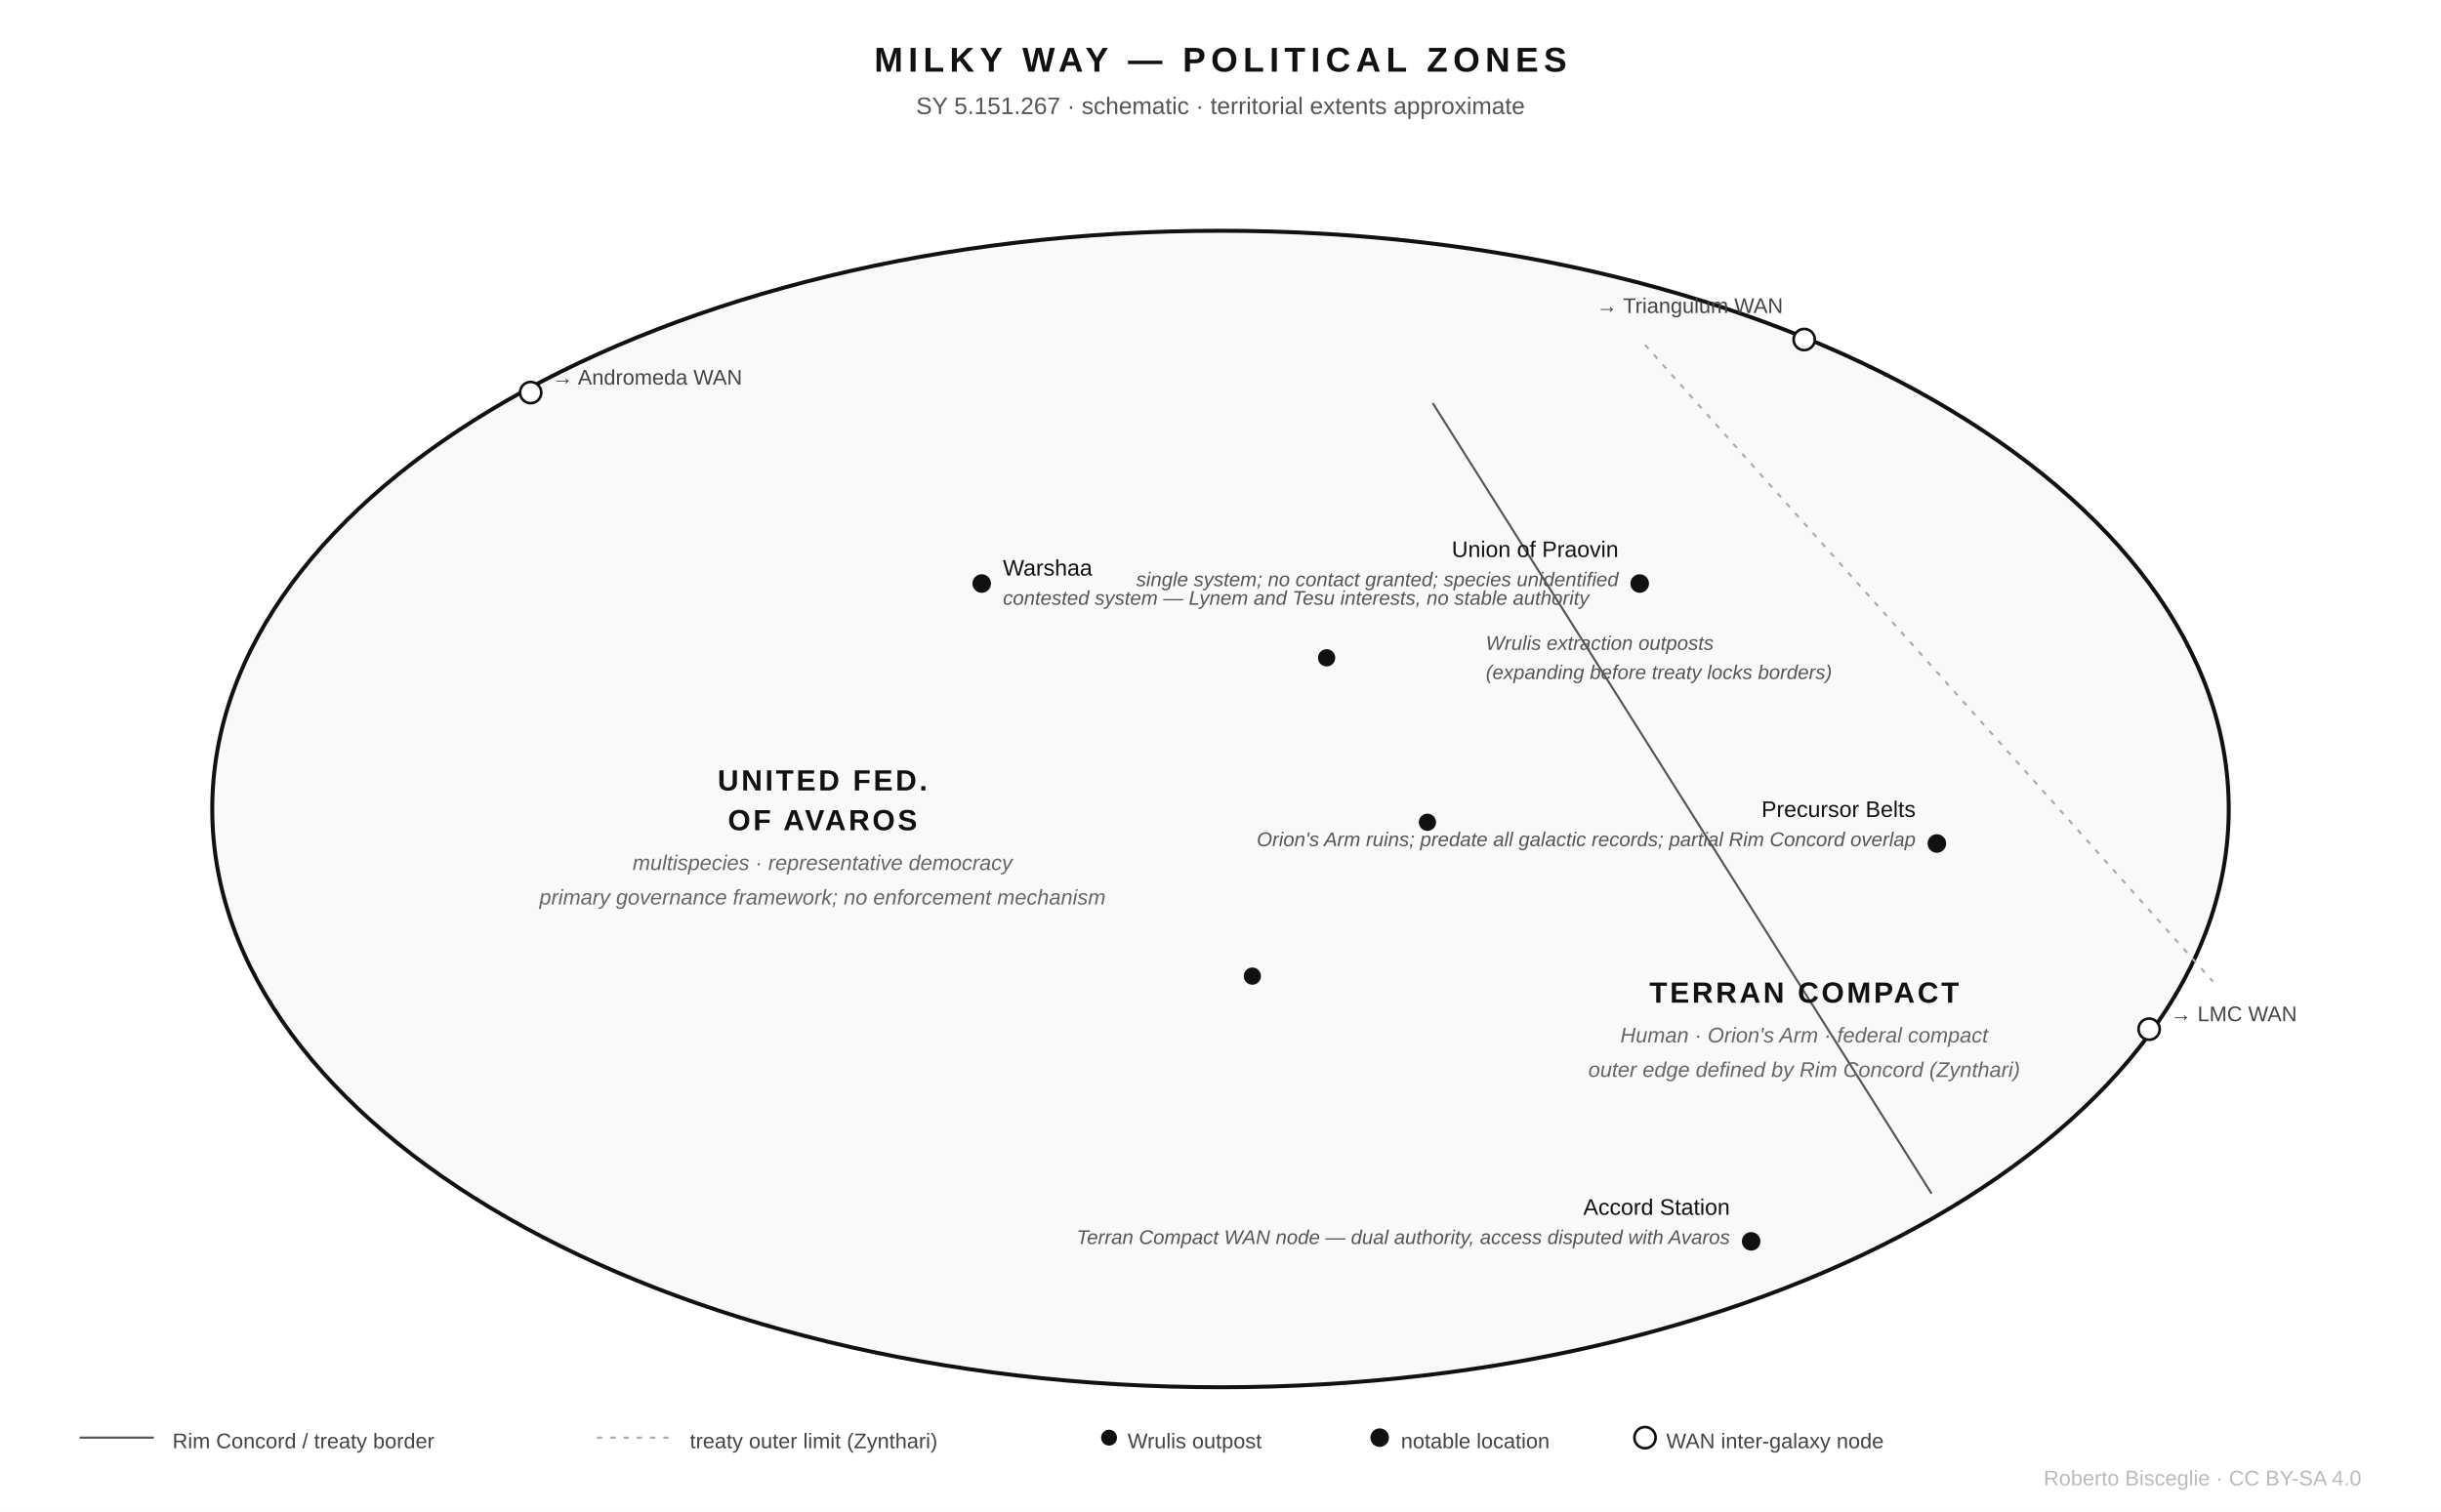
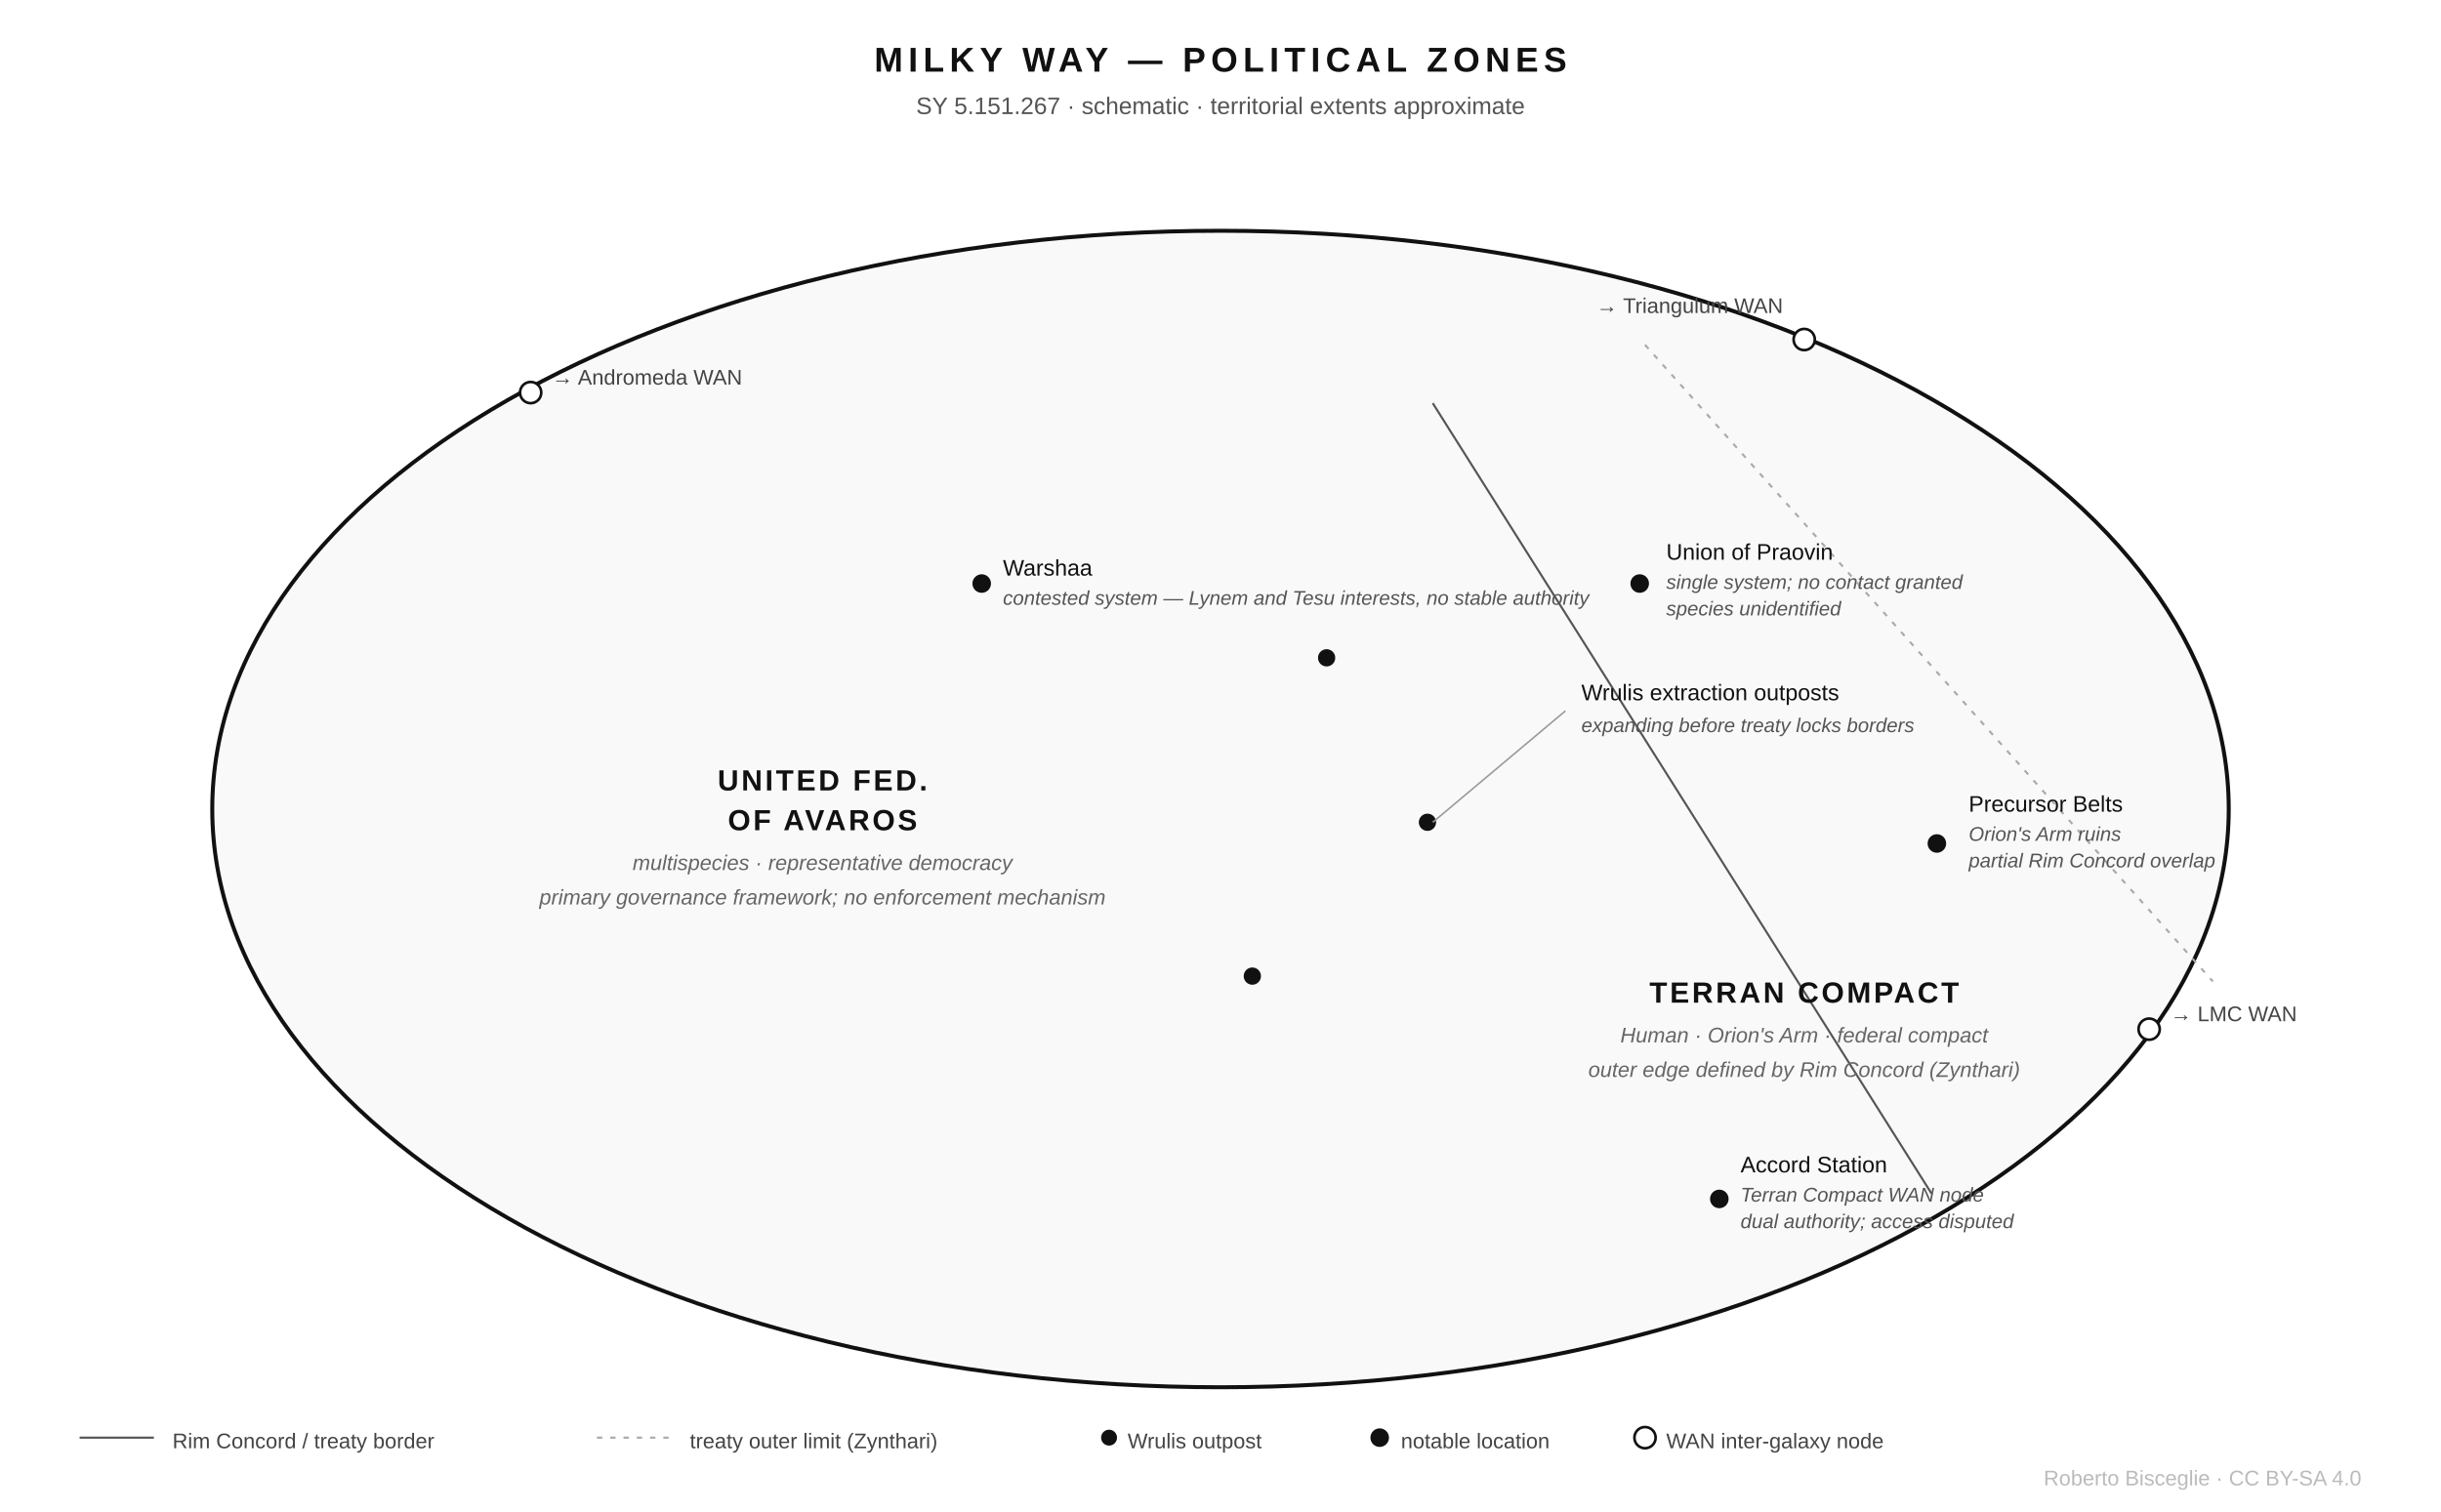
<svg xmlns="http://www.w3.org/2000/svg" viewBox="0 0 920 570" width="100%">
  <style>
    text { font-family: Arial, Helvetica, sans-serif; fill: #111; }
    .map-title { font-size: 13px; font-weight: bold; letter-spacing: 2px; }
    .subtitle { font-size: 9px; fill: #555; }
    .territory-name { font-size: 11px; font-weight: bold; letter-spacing: 1px; }
    .territory-type { font-size: 8px; font-style: italic; fill: #666; }
    .loc-label { font-size: 8.5px; }
    .loc-note { font-size: 7.5px; font-style: italic; fill: #555; }
    .wan-label { font-size: 8px; fill: #444; }
+     .leader { stroke: #999; stroke-width: 0.6; fill: none; }
    .border-s { stroke: #555; stroke-width: 0.8; fill: none; }
    .border-d { stroke: #888; stroke-width: 0.8; fill: none; stroke-dasharray: 5,4; }
    .border-dot { stroke: #aaa; stroke-width: 0.8; fill: none; stroke-dasharray: 2,3; }
    .galaxy { fill: #f9f9f9; stroke: #111; stroke-width: 1.5; }
    .dot { fill: #111; }
    .dot-wrulis { fill: #111; stroke: #111; stroke-width: 0.5; }
    .wan-node { fill: white; stroke: #111; stroke-width: 1; }
    .legend-label { font-size: 8px; fill: #444; }
    .credit { font-size: 8px; fill: #bbb; }
  </style>
  <rect width="920" height="570" fill="white" />
  <text x="460" y="27" class="map-title" text-anchor="middle">MILKY WAY — POLITICAL ZONES</text>
  <text x="460" y="43" class="subtitle" text-anchor="middle">SY 5.151.267 · schematic · territorial extents approximate</text>
  <ellipse class="galaxy" cx="460" cy="305" rx="380" ry="218" />
  <line class="border-s" x1="540" y1="152" x2="728" y2="450" />
  <line class="border-dot" x1="620" y1="130" x2="834" y2="370" />
  <text x="310" y="298" class="territory-name" text-anchor="middle">UNITED FED.</text>
  <text x="310" y="313" class="territory-name" text-anchor="middle">OF AVAROS</text>
  <text x="310" y="328" class="territory-type" text-anchor="middle">multispecies · representative democracy</text>
  <text x="310" y="341" class="territory-type" text-anchor="middle">primary governance framework; no enforcement mechanism</text>
  <text x="680" y="378" class="territory-name" text-anchor="middle">TERRAN COMPACT</text>
  <text x="680" y="393" class="territory-type" text-anchor="middle">Human · Orion's Arm · federal compact</text>
  <text x="680" y="406" class="territory-type" text-anchor="middle">outer edge defined by Rim Concord (Zynthari)</text>
  <circle class="dot-wrulis" cx="500" cy="248" r="3" fill="#111" />
  <circle class="dot-wrulis" cx="538" cy="310" r="3" fill="#111" />
  <circle class="dot-wrulis" cx="472" cy="368" r="3" fill="#111" />
-   <text x="560" y="245" class="loc-note" font-style="normal">Wrulis extraction outposts</text>
-   <text x="560" y="256" class="loc-note">(expanding before treaty locks borders)</text>
+   <line class="leader" x1="540" y1="310" x2="590" y2="268" />
+   <text x="596" y="264" class="loc-label">Wrulis extraction outposts</text>
+   <text x="596" y="276" class="loc-note">expanding before treaty locks borders</text>
  <circle class="dot" cx="618" cy="220" r="3.5" />
-   <text x="610" y="210" class="loc-label" text-anchor="end">Union of Praovin</text>
-   <text x="610" y="221" class="loc-note" text-anchor="end">single system; no contact granted; species unidentified</text>
-   <circle class="dot" cx="660" cy="468" r="3.5" />
-   <text x="652" y="458" class="loc-label" text-anchor="end">Accord Station</text>
-   <text x="652" y="469" class="loc-note" text-anchor="end">Terran Compact WAN node — dual authority, access disputed with Avaros</text>
+   <text x="628" y="211" class="loc-label">Union of Praovin</text>
+   <text x="628" y="222" class="loc-note">single system; no contact granted</text>
+   <text x="628" y="232" class="loc-note">species unidentified</text>
+   <circle class="dot" cx="648" cy="452" r="3.5" />
+   <text x="656" y="442" class="loc-label">Accord Station</text>
+   <text x="656" y="453" class="loc-note">Terran Compact WAN node</text>
+   <text x="656" y="463" class="loc-note">dual authority; access disputed</text>
  <circle class="dot" cx="370" cy="220" r="3.5" />
  <text x="378" y="217" class="loc-label">Warshaa</text>
  <text x="378" y="228" class="loc-note">contested system — Lynem and Tesu interests, no stable authority</text>
  <circle class="dot" cx="730" cy="318" r="3.5" />
-   <text x="722" y="308" class="loc-label" text-anchor="end">Precursor Belts</text>
-   <text x="722" y="319" class="loc-note" text-anchor="end">Orion's Arm ruins; predate all galactic records; partial Rim Concord overlap</text>
+   <text x="742" y="306" class="loc-label">Precursor Belts</text>
+   <text x="742" y="317" class="loc-note">Orion's Arm ruins</text>
+   <text x="742" y="327" class="loc-note">partial Rim Concord overlap</text>
  <circle class="wan-node" cx="200" cy="148" r="4" />
  <text x="208" y="145" class="wan-label">→ Andromeda WAN</text>
  <circle class="wan-node" cx="680" cy="128" r="4" />
  <text x="672" y="118" class="wan-label" text-anchor="end">→ Triangulum WAN</text>
  <circle class="wan-node" cx="810" cy="388" r="4" />
  <text x="818" y="385" class="wan-label">→ LMC WAN</text>
  <g transform="translate(30, 542)">
    <line x1="0" y1="0" x2="28" y2="0" class="border-s" />
    <text x="35" y="4" class="legend-label">Rim Concord / treaty border</text>
    <line x1="195" y1="0" x2="223" y2="0" class="border-dot" />
    <text x="230" y="4" class="legend-label">treaty outer limit (Zynthari)</text>
    <circle cx="388" cy="0" r="3" fill="#111" />
    <text x="395" y="4" class="legend-label">Wrulis outpost</text>
    <circle cx="490" cy="0" r="3.5" fill="#111" />
    <text x="498" y="4" class="legend-label">notable location</text>
    <circle cx="590" cy="0" r="4" fill="white" stroke="#111" stroke-width="1" />
    <text x="598" y="4" class="legend-label">WAN inter-galaxy node</text>
  </g>
  <text x="890" y="560" class="credit" text-anchor="end">Roberto Bisceglie · CC BY-SA 4.0</text>
</svg>
